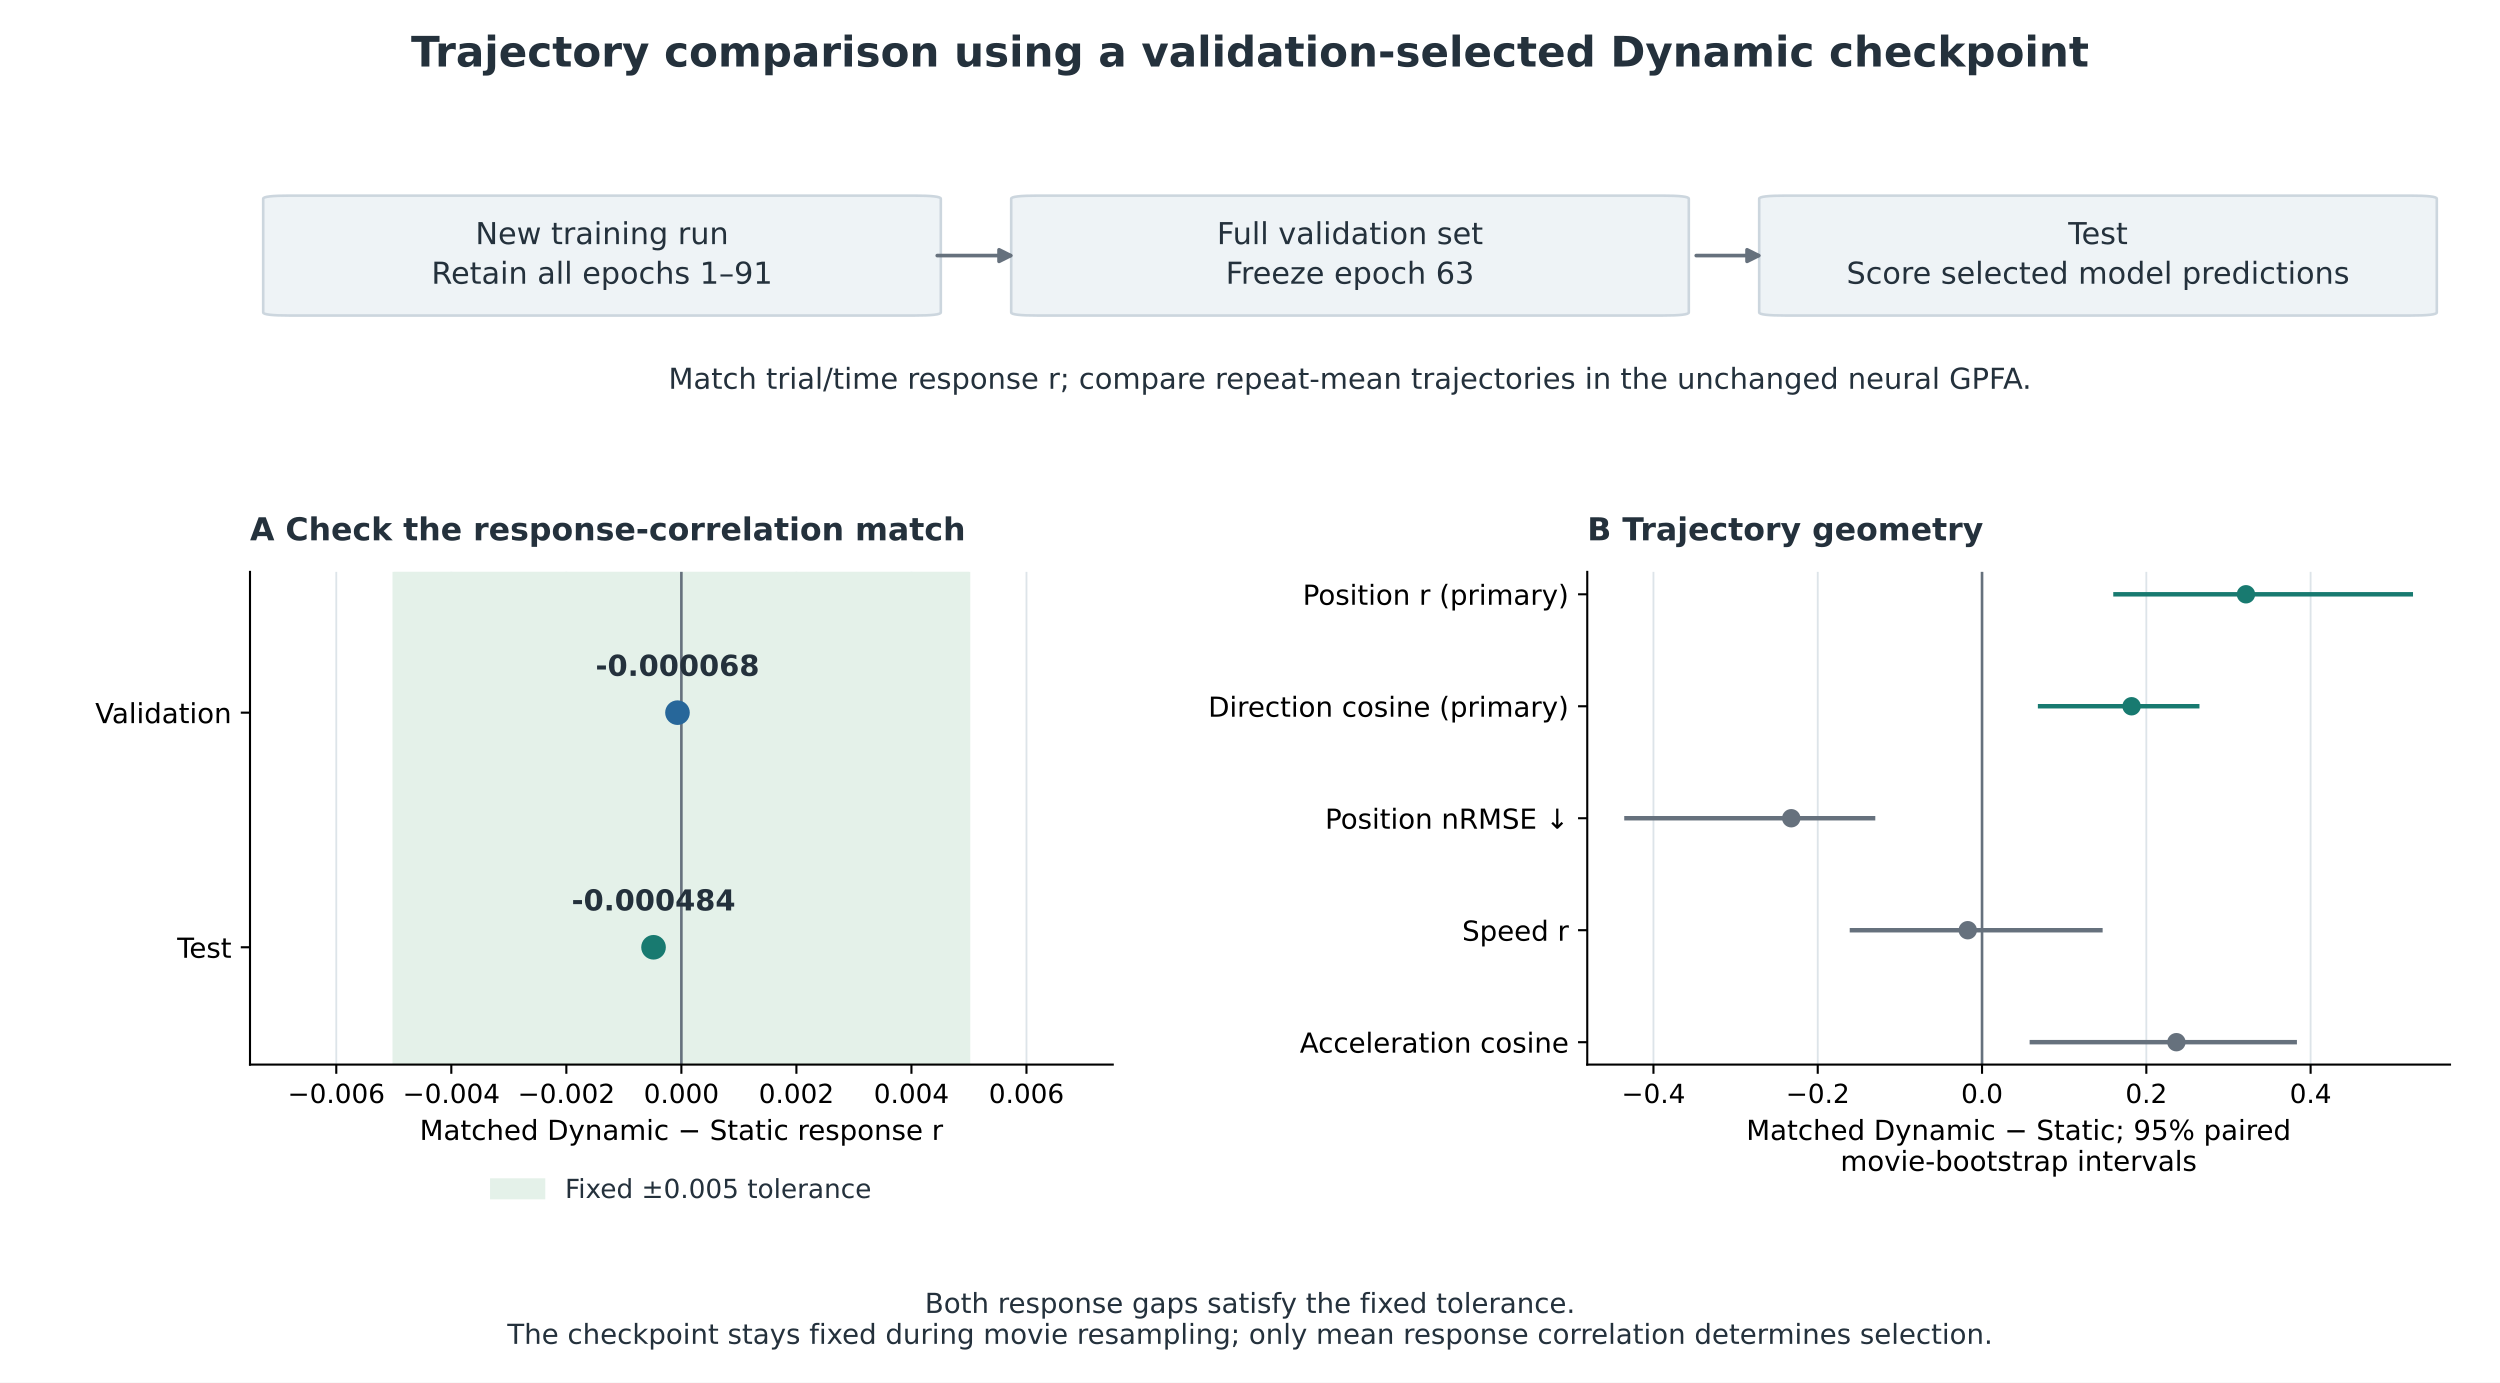
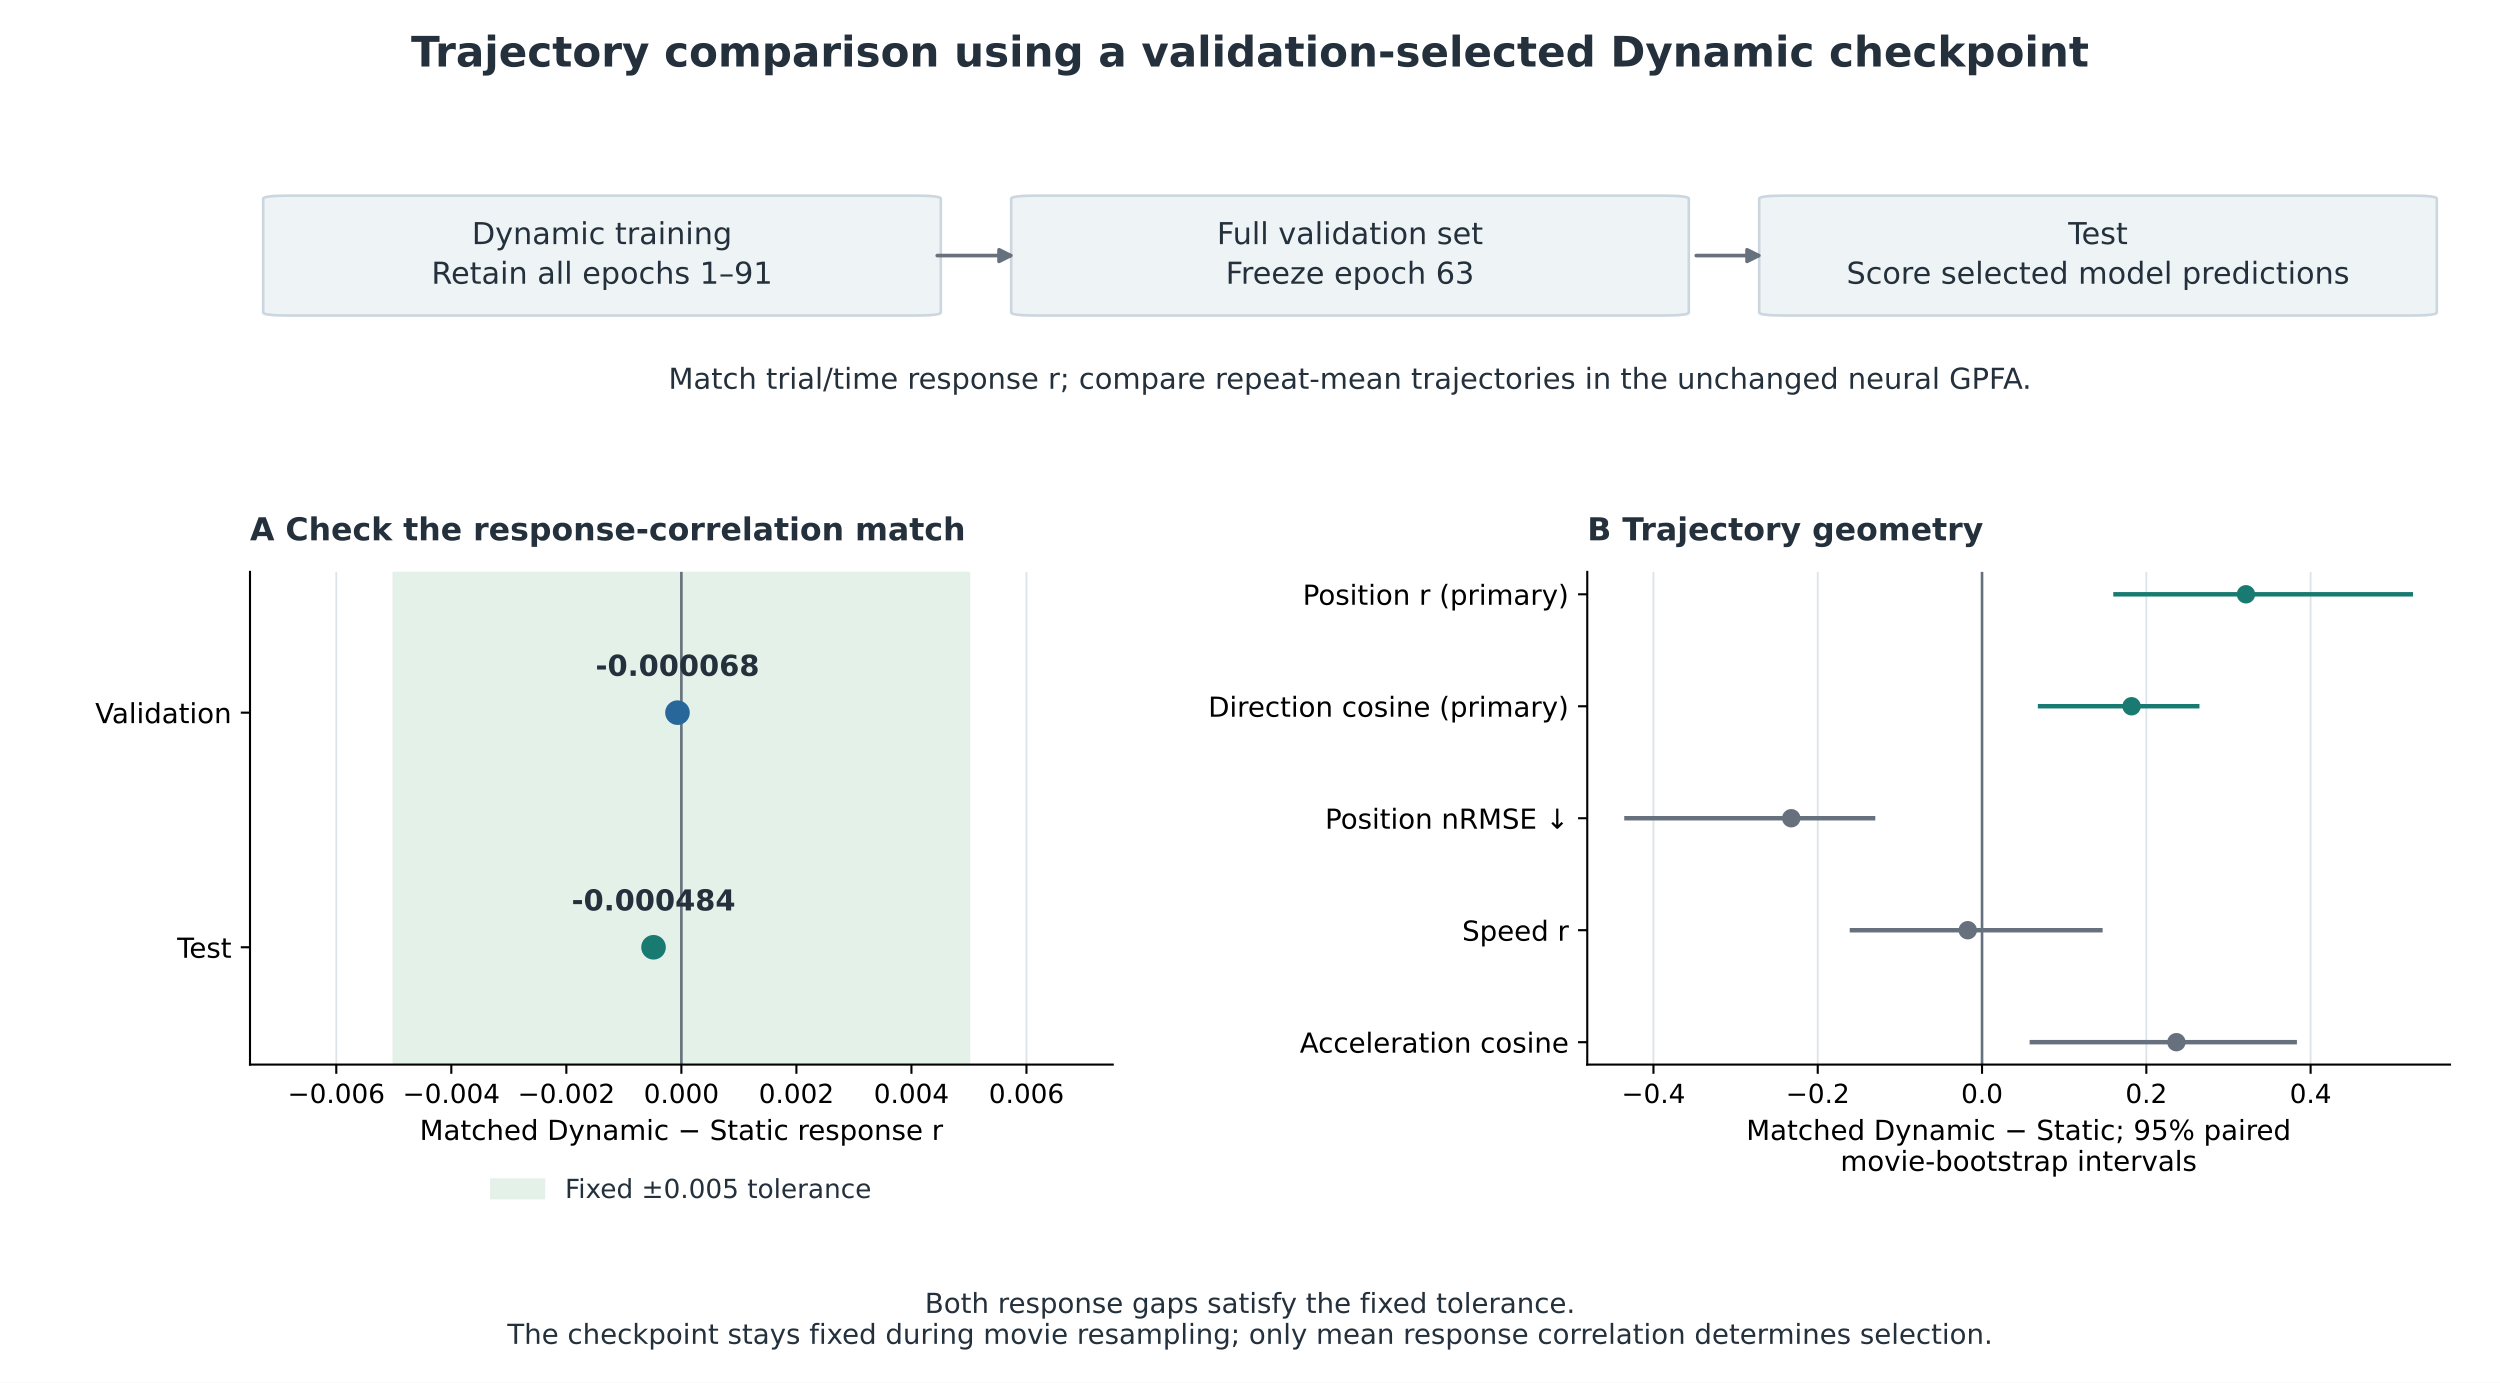
<svg xmlns="http://www.w3.org/2000/svg" xmlns:xlink="http://www.w3.org/1999/xlink" width="950.4pt" height="525.6pt" viewBox="0 0 950.4 525.6" version="1.1">
  <defs>
    <style type="text/css">*{stroke-linejoin: round; stroke-linecap: butt}</style>
  </defs>
  <g id="figure_1">
    <g id="patch_1">
      <path d="M 0 525.6  L 950.4 525.6  L 950.4 0  L 0 0  z " style="fill: #ffffff" />
    </g>
    <g id="axes_1">
      <g id="patch_2">
        <path d="M 110.094 119.952  L 347.618 119.952  Q 357.655 119.952 357.655 118.783  L 357.655 75.539  Q 357.655 74.37 347.618 74.37  L 110.094 74.37  Q 100.058 74.37 100.058 75.539  L 100.058 118.783  Q 100.058 119.952 110.094 119.952  z " clip-path="url(#p9f3f46cf6b)" style="fill: #eef3f6; stroke: #ccd6de; stroke-linejoin: miter" />
      </g>
      <g id="patch_3">
        <path d="M 394.454 119.952  L 631.978 119.952  Q 642.014 119.952 642.014 118.783  L 642.014 75.539  Q 642.014 74.37 631.978 74.37  L 394.454 74.37  Q 384.418 74.37 384.418 75.539  L 384.418 118.783  Q 384.418 119.952 394.454 119.952  z " clip-path="url(#p9f3f46cf6b)" style="fill: #eef3f6; stroke: #ccd6de; stroke-linejoin: miter" />
      </g>
      <g id="patch_4">
        <path d="M 678.814 119.952  L 916.338 119.952  Q 926.374 119.952 926.374 118.783  L 926.374 75.539  Q 926.374 74.37 916.338 74.37  L 678.814 74.37  Q 668.777 74.37 668.777 75.539  L 668.777 118.783  Q 668.777 119.952 678.814 119.952  z " clip-path="url(#p9f3f46cf6b)" style="fill: #eef3f6; stroke: #ccd6de; stroke-linejoin: miter" />
      </g>
      <g id="text_1">
-         <text style="fill: #24313c; font: 11.5px 'DejaVu Sans'" transform="translate(180.7324 92.80334)">New training run</text>
+         <text style="fill: #24313c; font: 11.5px 'DejaVu Sans'" transform="translate(179.3955 92.80334)">Dynamic training</text>
        <text style="fill: #24313c; font: 11.5px 'DejaVu Sans'" transform="translate(164.0035 107.8654)">Retain all epochs 1–91</text>
      </g>
      <g id="text_2">
        <text style="fill: #24313c; font: 11.5px 'DejaVu Sans'" transform="translate(462.634 92.80334)">Full validation set</text>
        <text style="fill: #24313c; font: 11.5px 'DejaVu Sans'" transform="translate(465.9753 107.8654)">Freeze epoch 63</text>
      </g>
      <g id="text_3">
        <text style="fill: #24313c; font: 11.5px 'DejaVu Sans'" transform="translate(786.2536 92.80334)">Test</text>
        <text style="fill: #24313c; font: 11.5px 'DejaVu Sans'" transform="translate(701.9711 107.8654)">Score selected model predictions</text>
      </g>
      <g id="patch_5">
        <path d="M 356.306 97.161  Q 371.034 97.161 384.197 97.161  " style="fill: none; stroke: #66717d; stroke-width: 1.4; stroke-linecap: round" />
        <path d="M 379.797 94.961  L 384.197 97.161  L 379.797 99.361  z " style="fill: #66717d; stroke: #66717d; stroke-width: 1.4; stroke-linecap: round" />
      </g>
      <g id="patch_6">
        <path d="M 644.848 97.161  Q 657.485 97.161 668.557 97.161  " style="fill: none; stroke: #66717d; stroke-width: 1.4; stroke-linecap: round" />
        <path d="M 664.157 94.961  L 668.557 97.161  L 664.157 99.361  z " style="fill: #66717d; stroke: #66717d; stroke-width: 1.4; stroke-linecap: round" />
      </g>
      <g id="text_4">
        <text style="fill: #24313c; font: 11px 'DejaVu Sans'; text-anchor: middle" x="513.216" y="147.808" transform="rotate(-0 513.216 147.8077)">Match trial/time response r; compare repeat-mean trajectories in the unchanged neural GPFA.</text>
      </g>
    </g>
    <g id="axes_2">
      <g id="patch_7">
        <path d="M 95.04 404.712  L 423.021 404.712  L 423.021 217.409  L 95.04 217.409  z " style="fill: #ffffff" />
      </g>
      <g id="matplotlib.axis_1">
        <g id="xtick_1">
          <g id="line2d_1">
            <path d="M 127.838 404.712  L 127.838 217.409  " clip-path="url(#p095cb365a8)" style="fill: none; stroke: #dde4e9; stroke-width: 0.7; stroke-linecap: square" />
          </g>
          <g id="line2d_2">
            <defs>
              <path id="m82909401f5" d="M 0 0  L 0 3.5  " style="stroke: #000000; stroke-width: 0.8" />
            </defs>
            <g>
              <use xlink:href="#m82909401f5" x="127.838" y="404.712" style="stroke: #000000; stroke-width: 0.8" />
            </g>
          </g>
          <g id="text_5">
            <text style="font: 10px 'DejaVu Sans'; text-anchor: middle" x="127.838" y="419.31" transform="rotate(-0 127.8381 419.3104)">−0.006</text>
          </g>
        </g>
        <g id="xtick_2">
          <g id="line2d_3">
            <path d="M 171.569 404.712  L 171.569 217.409  " clip-path="url(#p095cb365a8)" style="fill: none; stroke: #dde4e9; stroke-width: 0.7; stroke-linecap: square" />
          </g>
          <g id="line2d_4">
            <g>
              <use xlink:href="#m82909401f5" x="171.569" y="404.712" style="stroke: #000000; stroke-width: 0.8" />
            </g>
          </g>
          <g id="text_6">
            <text style="font: 10px 'DejaVu Sans'; text-anchor: middle" x="171.569" y="419.31" transform="rotate(-0 171.5689 419.3104)">−0.004</text>
          </g>
        </g>
        <g id="xtick_3">
          <g id="line2d_5">
            <path d="M 215.3 404.712  L 215.3 217.409  " clip-path="url(#p095cb365a8)" style="fill: none; stroke: #dde4e9; stroke-width: 0.7; stroke-linecap: square" />
          </g>
          <g id="line2d_6">
            <g>
              <use xlink:href="#m82909401f5" x="215.3" y="404.712" style="stroke: #000000; stroke-width: 0.8" />
            </g>
          </g>
          <g id="text_7">
            <text style="font: 10px 'DejaVu Sans'; text-anchor: middle" x="215.3" y="419.31" transform="rotate(-0 215.2998 419.3104)">−0.002</text>
          </g>
        </g>
        <g id="xtick_4">
          <g id="line2d_7">
            <path d="M 259.031 404.712  L 259.031 217.409  " clip-path="url(#p095cb365a8)" style="fill: none; stroke: #dde4e9; stroke-width: 0.7; stroke-linecap: square" />
          </g>
          <g id="line2d_8">
            <g>
              <use xlink:href="#m82909401f5" x="259.031" y="404.712" style="stroke: #000000; stroke-width: 0.8" />
            </g>
          </g>
          <g id="text_8">
            <text style="font: 10px 'DejaVu Sans'; text-anchor: middle" x="259.031" y="419.31" transform="rotate(-0 259.0306 419.3104)">0.000</text>
          </g>
        </g>
        <g id="xtick_5">
          <g id="line2d_9">
            <path d="M 302.761 404.712  L 302.761 217.409  " clip-path="url(#p095cb365a8)" style="fill: none; stroke: #dde4e9; stroke-width: 0.7; stroke-linecap: square" />
          </g>
          <g id="line2d_10">
            <g>
              <use xlink:href="#m82909401f5" x="302.761" y="404.712" style="stroke: #000000; stroke-width: 0.8" />
            </g>
          </g>
          <g id="text_9">
            <text style="font: 10px 'DejaVu Sans'; text-anchor: middle" x="302.761" y="419.31" transform="rotate(-0 302.7614 419.3104)">0.002</text>
          </g>
        </g>
        <g id="xtick_6">
          <g id="line2d_11">
            <path d="M 346.492 404.712  L 346.492 217.409  " clip-path="url(#p095cb365a8)" style="fill: none; stroke: #dde4e9; stroke-width: 0.7; stroke-linecap: square" />
          </g>
          <g id="line2d_12">
            <g>
              <use xlink:href="#m82909401f5" x="346.492" y="404.712" style="stroke: #000000; stroke-width: 0.8" />
            </g>
          </g>
          <g id="text_10">
            <text style="font: 10px 'DejaVu Sans'; text-anchor: middle" x="346.492" y="419.31" transform="rotate(-0 346.4922 419.3104)">0.004</text>
          </g>
        </g>
        <g id="xtick_7">
          <g id="line2d_13">
            <path d="M 390.223 404.712  L 390.223 217.409  " clip-path="url(#p095cb365a8)" style="fill: none; stroke: #dde4e9; stroke-width: 0.7; stroke-linecap: square" />
          </g>
          <g id="line2d_14">
            <g>
              <use xlink:href="#m82909401f5" x="390.223" y="404.712" style="stroke: #000000; stroke-width: 0.8" />
            </g>
          </g>
          <g id="text_11">
            <text style="font: 10px 'DejaVu Sans'; text-anchor: middle" x="390.223" y="419.31" transform="rotate(-0 390.2231 419.3104)">0.006</text>
          </g>
        </g>
        <g id="text_12">
          <text style="font: 10.5px 'DejaVu Sans'; text-anchor: middle" x="259.031" y="433.368" transform="rotate(-0 259.0306 433.3685)">Matched Dynamic − Static response r</text>
        </g>
      </g>
      <g id="matplotlib.axis_2">
        <g id="ytick_1">
          <g id="line2d_15">
            <defs>
              <path id="ma67abbdd52" d="M 0 0  L -3.5 0  " style="stroke: #000000; stroke-width: 0.8" />
            </defs>
            <g>
              <use xlink:href="#ma67abbdd52" x="95.04" y="270.924" style="stroke: #000000; stroke-width: 0.8" />
            </g>
          </g>
          <g id="text_13">
            <text style="font: 10.5px 'DejaVu Sans'; text-anchor: end" x="88.04" y="274.914" transform="rotate(-0 88.04 274.9136)">Validation</text>
          </g>
        </g>
        <g id="ytick_2">
          <g id="line2d_16">
            <g>
              <use xlink:href="#ma67abbdd52" x="95.04" y="360.116" style="stroke: #000000; stroke-width: 0.8" />
            </g>
          </g>
          <g id="text_14">
            <text style="font: 10.5px 'DejaVu Sans'; text-anchor: end" x="88.04" y="364.105" transform="rotate(-0 88.04 364.1053)">Test</text>
          </g>
        </g>
      </g>
      <g id="patch_8">
        <path d="M 149.704 404.712  L 368.358 404.712  L 368.358 217.409  L 149.704 217.409  z " clip-path="url(#p095cb365a8)" style="fill: #e4f1e9; stroke: #e4f1e9; stroke-linejoin: miter" />
      </g>
      <g id="line2d_17">
        <path d="M 259.031 404.712  L 259.031 217.409  " clip-path="url(#p095cb365a8)" style="fill: none; stroke: #66717d; stroke-linecap: square" />
      </g>
      <g id="patch_9">
        <path d="M 95.04 404.712  L 95.04 217.409  " style="fill: none; stroke: #000000; stroke-width: 0.8; stroke-linejoin: miter; stroke-linecap: square" />
      </g>
      <g id="patch_10">
        <path d="M 95.04 404.712  L 423.021 404.712  " style="fill: none; stroke: #000000; stroke-width: 0.8; stroke-linejoin: miter; stroke-linecap: square" />
      </g>
      <g id="PathCollection_1">
        <defs>
          <path id="C0_0_b43baabc5f" d="M 0 4.183  C 1.109 4.183 2.174 3.743 2.958 2.958  C 3.743 2.174 4.183 1.109 4.183 -0  C 4.183 -1.109 3.743 -2.174 2.958 -2.958  C 2.174 -3.743 1.109 -4.183 0 -4.183  C -1.109 -4.183 -2.174 -3.743 -2.958 -2.958  C -3.743 -2.174 -4.183 -1.109 -4.183 0  C -4.183 1.109 -3.743 2.174 -2.958 2.958  C -2.174 3.743 -1.109 4.183 0 4.183  z " />
        </defs>
        <g clip-path="url(#p095cb365a8)">
          <use xlink:href="#C0_0_b43baabc5f" x="257.551" y="270.924" style="fill: #27679a; stroke: #27679a" />
        </g>
        <g clip-path="url(#p095cb365a8)">
          <use xlink:href="#C0_0_b43baabc5f" x="248.449" y="360.116" style="fill: #187a70; stroke: #187a70" />
        </g>
      </g>
      <g id="text_15">
        <text style="fill: #24313c; font: 700 11px 'DejaVu Sans'; text-anchor: middle" x="257.551" y="256.924" transform="rotate(-0 257.5507 256.9244)">-0.000068</text>
      </g>
      <g id="text_16">
        <text style="fill: #24313c; font: 700 11px 'DejaVu Sans'; text-anchor: middle" x="248.449" y="346.116" transform="rotate(-0 248.4488 346.1161)">-0.000484</text>
      </g>
      <g id="text_17">
        <text style="fill: #24313c; font: 700 12px 'DejaVu Sans'; text-anchor: start" x="95.04" y="205.409" transform="rotate(-0 95.04 205.4094)">A  Check the response-correlation match</text>
      </g>
      <g id="legend_1">
        <g id="patch_11">
          <path d="M 186.793 455.442  L 206.793 455.442  L 206.793 448.442  L 186.793 448.442  z " style="fill: #e4f1e9; stroke: #e4f1e9; stroke-linejoin: miter" />
        </g>
        <g id="text_18">
          <text style="fill: #24313c; font: 10px 'DejaVu Sans'; text-anchor: start" x="214.793" y="455.442" transform="rotate(-0 214.7931 455.4422)">Fixed ±0.005 tolerance</text>
        </g>
      </g>
    </g>
    <g id="axes_3">
      <g id="patch_12">
        <path d="M 603.411 404.712  L 931.392 404.712  L 931.392 217.409  L 603.411 217.409  z " style="fill: #ffffff" />
      </g>
      <g id="matplotlib.axis_3">
        <g id="xtick_8">
          <g id="line2d_18">
            <path d="M 628.576 404.712  L 628.576 217.409  " clip-path="url(#pbbc0bc065b)" style="fill: none; stroke: #dde4e9; stroke-width: 0.7; stroke-linecap: square" />
          </g>
          <g id="line2d_19">
            <g>
              <use xlink:href="#m82909401f5" x="628.576" y="404.712" style="stroke: #000000; stroke-width: 0.8" />
            </g>
          </g>
          <g id="text_19">
            <text style="font: 10px 'DejaVu Sans'; text-anchor: middle" x="628.576" y="419.31" transform="rotate(-0 628.5764 419.3104)">−0.4</text>
          </g>
        </g>
        <g id="xtick_9">
          <g id="line2d_20">
            <path d="M 691.033 404.712  L 691.033 217.409  " clip-path="url(#pbbc0bc065b)" style="fill: none; stroke: #dde4e9; stroke-width: 0.7; stroke-linecap: square" />
          </g>
          <g id="line2d_21">
            <g>
              <use xlink:href="#m82909401f5" x="691.033" y="404.712" style="stroke: #000000; stroke-width: 0.8" />
            </g>
          </g>
          <g id="text_20">
            <text style="font: 10px 'DejaVu Sans'; text-anchor: middle" x="691.033" y="419.31" transform="rotate(-0 691.0329 419.3104)">−0.2</text>
          </g>
        </g>
        <g id="xtick_10">
          <g id="line2d_22">
            <path d="M 753.49 404.712  L 753.49 217.409  " clip-path="url(#pbbc0bc065b)" style="fill: none; stroke: #dde4e9; stroke-width: 0.7; stroke-linecap: square" />
          </g>
          <g id="line2d_23">
            <g>
              <use xlink:href="#m82909401f5" x="753.49" y="404.712" style="stroke: #000000; stroke-width: 0.8" />
            </g>
          </g>
          <g id="text_21">
            <text style="font: 10px 'DejaVu Sans'; text-anchor: middle" x="753.49" y="419.31" transform="rotate(-0 753.4895 419.3104)">0.0</text>
          </g>
        </g>
        <g id="xtick_11">
          <g id="line2d_24">
            <path d="M 815.946 404.712  L 815.946 217.409  " clip-path="url(#pbbc0bc065b)" style="fill: none; stroke: #dde4e9; stroke-width: 0.7; stroke-linecap: square" />
          </g>
          <g id="line2d_25">
            <g>
              <use xlink:href="#m82909401f5" x="815.946" y="404.712" style="stroke: #000000; stroke-width: 0.8" />
            </g>
          </g>
          <g id="text_22">
            <text style="font: 10px 'DejaVu Sans'; text-anchor: middle" x="815.946" y="419.31" transform="rotate(-0 815.9461 419.3104)">0.2</text>
          </g>
        </g>
        <g id="xtick_12">
          <g id="line2d_26">
            <path d="M 878.403 404.712  L 878.403 217.409  " clip-path="url(#pbbc0bc065b)" style="fill: none; stroke: #dde4e9; stroke-width: 0.7; stroke-linecap: square" />
          </g>
          <g id="line2d_27">
            <g>
              <use xlink:href="#m82909401f5" x="878.403" y="404.712" style="stroke: #000000; stroke-width: 0.8" />
            </g>
          </g>
          <g id="text_23">
            <text style="font: 10px 'DejaVu Sans'; text-anchor: middle" x="878.403" y="419.31" transform="rotate(-0 878.4026 419.3104)">0.4</text>
          </g>
        </g>
        <g id="text_24">
          <text style="font: 10.5px 'DejaVu Sans'" transform="translate(663.8624 433.3685)">Matched Dynamic − Static; 95% paired</text>
          <text style="font: 10.5px 'DejaVu Sans'" transform="translate(699.6485 445.1262)">movie-bootstrap intervals</text>
        </g>
      </g>
      <g id="matplotlib.axis_4">
        <g id="ytick_3">
          <g id="line2d_28">
            <g>
              <use xlink:href="#ma67abbdd52" x="603.411" y="225.923" style="stroke: #000000; stroke-width: 0.8" />
            </g>
          </g>
          <g id="text_25">
            <text style="font: 10.5px 'DejaVu Sans'; text-anchor: end" x="596.411" y="229.912" transform="rotate(-0 596.4108 229.9123)">Position r (primary)</text>
          </g>
        </g>
        <g id="ytick_4">
          <g id="line2d_29">
            <g>
              <use xlink:href="#ma67abbdd52" x="603.411" y="268.492" style="stroke: #000000; stroke-width: 0.8" />
            </g>
          </g>
          <g id="text_26">
            <text style="font: 10.5px 'DejaVu Sans'; text-anchor: end" x="596.411" y="272.481" transform="rotate(-0 596.4108 272.4811)">Direction cosine (primary)</text>
          </g>
        </g>
        <g id="ytick_5">
          <g id="line2d_30">
            <g>
              <use xlink:href="#ma67abbdd52" x="603.411" y="311.061" style="stroke: #000000; stroke-width: 0.8" />
            </g>
          </g>
          <g id="text_27">
            <text style="font: 10.5px 'DejaVu Sans'; text-anchor: end" x="596.411" y="315.05" transform="rotate(-0 596.4108 315.0499)">Position nRMSE ↓</text>
          </g>
        </g>
        <g id="ytick_6">
          <g id="line2d_31">
            <g>
              <use xlink:href="#ma67abbdd52" x="603.411" y="353.629" style="stroke: #000000; stroke-width: 0.8" />
            </g>
          </g>
          <g id="text_28">
            <text style="font: 10.5px 'DejaVu Sans'; text-anchor: end" x="596.411" y="357.619" transform="rotate(-0 596.4108 357.6186)">Speed r</text>
          </g>
        </g>
        <g id="ytick_7">
          <g id="line2d_32">
            <g>
              <use xlink:href="#ma67abbdd52" x="603.411" y="396.198" style="stroke: #000000; stroke-width: 0.8" />
            </g>
          </g>
          <g id="text_29">
            <text style="font: 10.5px 'DejaVu Sans'; text-anchor: end" x="596.411" y="400.187" transform="rotate(-0 596.4108 400.1874)">Acceleration cosine</text>
          </g>
        </g>
      </g>
      <g id="line2d_33">
        <path d="M 804.226 225.923  L 916.484 225.923  " clip-path="url(#pbbc0bc065b)" style="fill: none; stroke: #187a70; stroke-width: 1.7; stroke-linecap: square" />
      </g>
      <g id="line2d_34">
        <defs>
          <path id="ma4f7d0990f" d="M 0 3  C 0.796 3 1.559 2.684 2.121 2.121  C 2.684 1.559 3 0.796 3 0  C 3 -0.796 2.684 -1.559 2.121 -2.121  C 1.559 -2.684 0.796 -3 0 -3  C -0.796 -3 -1.559 -2.684 -2.121 -2.121  C -2.684 -1.559 -3 -0.796 -3 0  C -3 0.796 -2.684 1.559 -2.121 2.121  C -1.559 2.684 -0.796 3 0 3  z " style="stroke: #187a70" />
        </defs>
        <g clip-path="url(#pbbc0bc065b)">
          <use xlink:href="#ma4f7d0990f" x="853.825" y="225.923" style="fill: #187a70; stroke: #187a70" />
        </g>
      </g>
      <g id="line2d_35">
        <path d="M 775.565 268.492  L 835.295 268.492  " clip-path="url(#pbbc0bc065b)" style="fill: none; stroke: #187a70; stroke-width: 1.7; stroke-linecap: square" />
      </g>
      <g id="line2d_36">
        <g clip-path="url(#pbbc0bc065b)">
          <use xlink:href="#ma4f7d0990f" x="810.338" y="268.492" style="fill: #187a70; stroke: #187a70" />
        </g>
      </g>
      <g id="line2d_37">
        <path d="M 618.319 311.061  L 712.063 311.061  " clip-path="url(#pbbc0bc065b)" style="fill: none; stroke: #66717d; stroke-width: 1.7; stroke-linecap: square" />
      </g>
      <g id="line2d_38">
        <defs>
          <path id="m5f5aa1ec83" d="M 0 3  C 0.796 3 1.559 2.684 2.121 2.121  C 2.684 1.559 3 0.796 3 0  C 3 -0.796 2.684 -1.559 2.121 -2.121  C 1.559 -2.684 0.796 -3 0 -3  C -0.796 -3 -1.559 -2.684 -2.121 -2.121  C -2.684 -1.559 -3 -0.796 -3 0  C -3 0.796 -2.684 1.559 -2.121 2.121  C -1.559 2.684 -0.796 3 0 3  z " style="stroke: #66717d" />
        </defs>
        <g clip-path="url(#pbbc0bc065b)">
          <use xlink:href="#m5f5aa1ec83" x="680.962" y="311.061" style="fill: #66717d; stroke: #66717d" />
        </g>
      </g>
      <g id="line2d_39">
        <path d="M 704.035 353.629  L 798.49 353.629  " clip-path="url(#pbbc0bc065b)" style="fill: none; stroke: #66717d; stroke-width: 1.7; stroke-linecap: square" />
      </g>
      <g id="line2d_40">
        <g clip-path="url(#pbbc0bc065b)">
          <use xlink:href="#m5f5aa1ec83" x="748.059" y="353.629" style="fill: #66717d; stroke: #66717d" />
        </g>
      </g>
      <g id="line2d_41">
        <path d="M 772.433 396.198  L 872.351 396.198  " clip-path="url(#pbbc0bc065b)" style="fill: none; stroke: #66717d; stroke-width: 1.7; stroke-linecap: square" />
      </g>
      <g id="line2d_42">
        <g clip-path="url(#pbbc0bc065b)">
          <use xlink:href="#m5f5aa1ec83" x="827.381" y="396.198" style="fill: #66717d; stroke: #66717d" />
        </g>
      </g>
      <g id="line2d_43">
        <path d="M 753.49 404.712  L 753.49 217.409  " clip-path="url(#pbbc0bc065b)" style="fill: none; stroke: #66717d; stroke-linecap: square" />
      </g>
      <g id="patch_13">
        <path d="M 603.411 404.712  L 603.411 217.409  " style="fill: none; stroke: #000000; stroke-width: 0.8; stroke-linejoin: miter; stroke-linecap: square" />
      </g>
      <g id="patch_14">
        <path d="M 603.411 404.712  L 931.392 404.712  " style="fill: none; stroke: #000000; stroke-width: 0.8; stroke-linejoin: miter; stroke-linecap: square" />
      </g>
      <g id="text_30">
        <text style="fill: #24313c; font: 700 12px 'DejaVu Sans'; text-anchor: start" x="603.411" y="205.409" transform="rotate(-0 603.4108 205.4094)">B  Trajectory geometry</text>
      </g>
    </g>
    <g id="text_31">
      <text style="fill: #24313c; font: 700 16px 'DejaVu Sans'; text-anchor: middle" x="475.2" y="25.297" transform="rotate(-0 475.2 25.2975)">Trajectory comparison using a validation-selected Dynamic checkpoint</text>
    </g>
    <g id="text_32">
      <text style="fill: #24313c; font: 10.5px 'DejaVu Sans'" transform="translate(351.5838 499.1255)">Both response gaps satisfy the fixed tolerance.</text>
      <text style="fill: #24313c; font: 10.5px 'DejaVu Sans'" transform="translate(192.8591 510.8832)">The checkpoint stays fixed during movie resampling; only mean response correlation determines selection.</text>
    </g>
  </g>
  <defs>
    <clipPath id="p9f3f46cf6b">
      <rect x="95.04" y="63.072" width="836.352" height="97.397" />
    </clipPath>
    <clipPath id="p095cb365a8">
      <rect x="95.04" y="217.409" width="327.981" height="187.303" />
    </clipPath>
    <clipPath id="pbbc0bc065b">
      <rect x="603.411" y="217.409" width="327.981" height="187.303" />
    </clipPath>
  </defs>
</svg>
